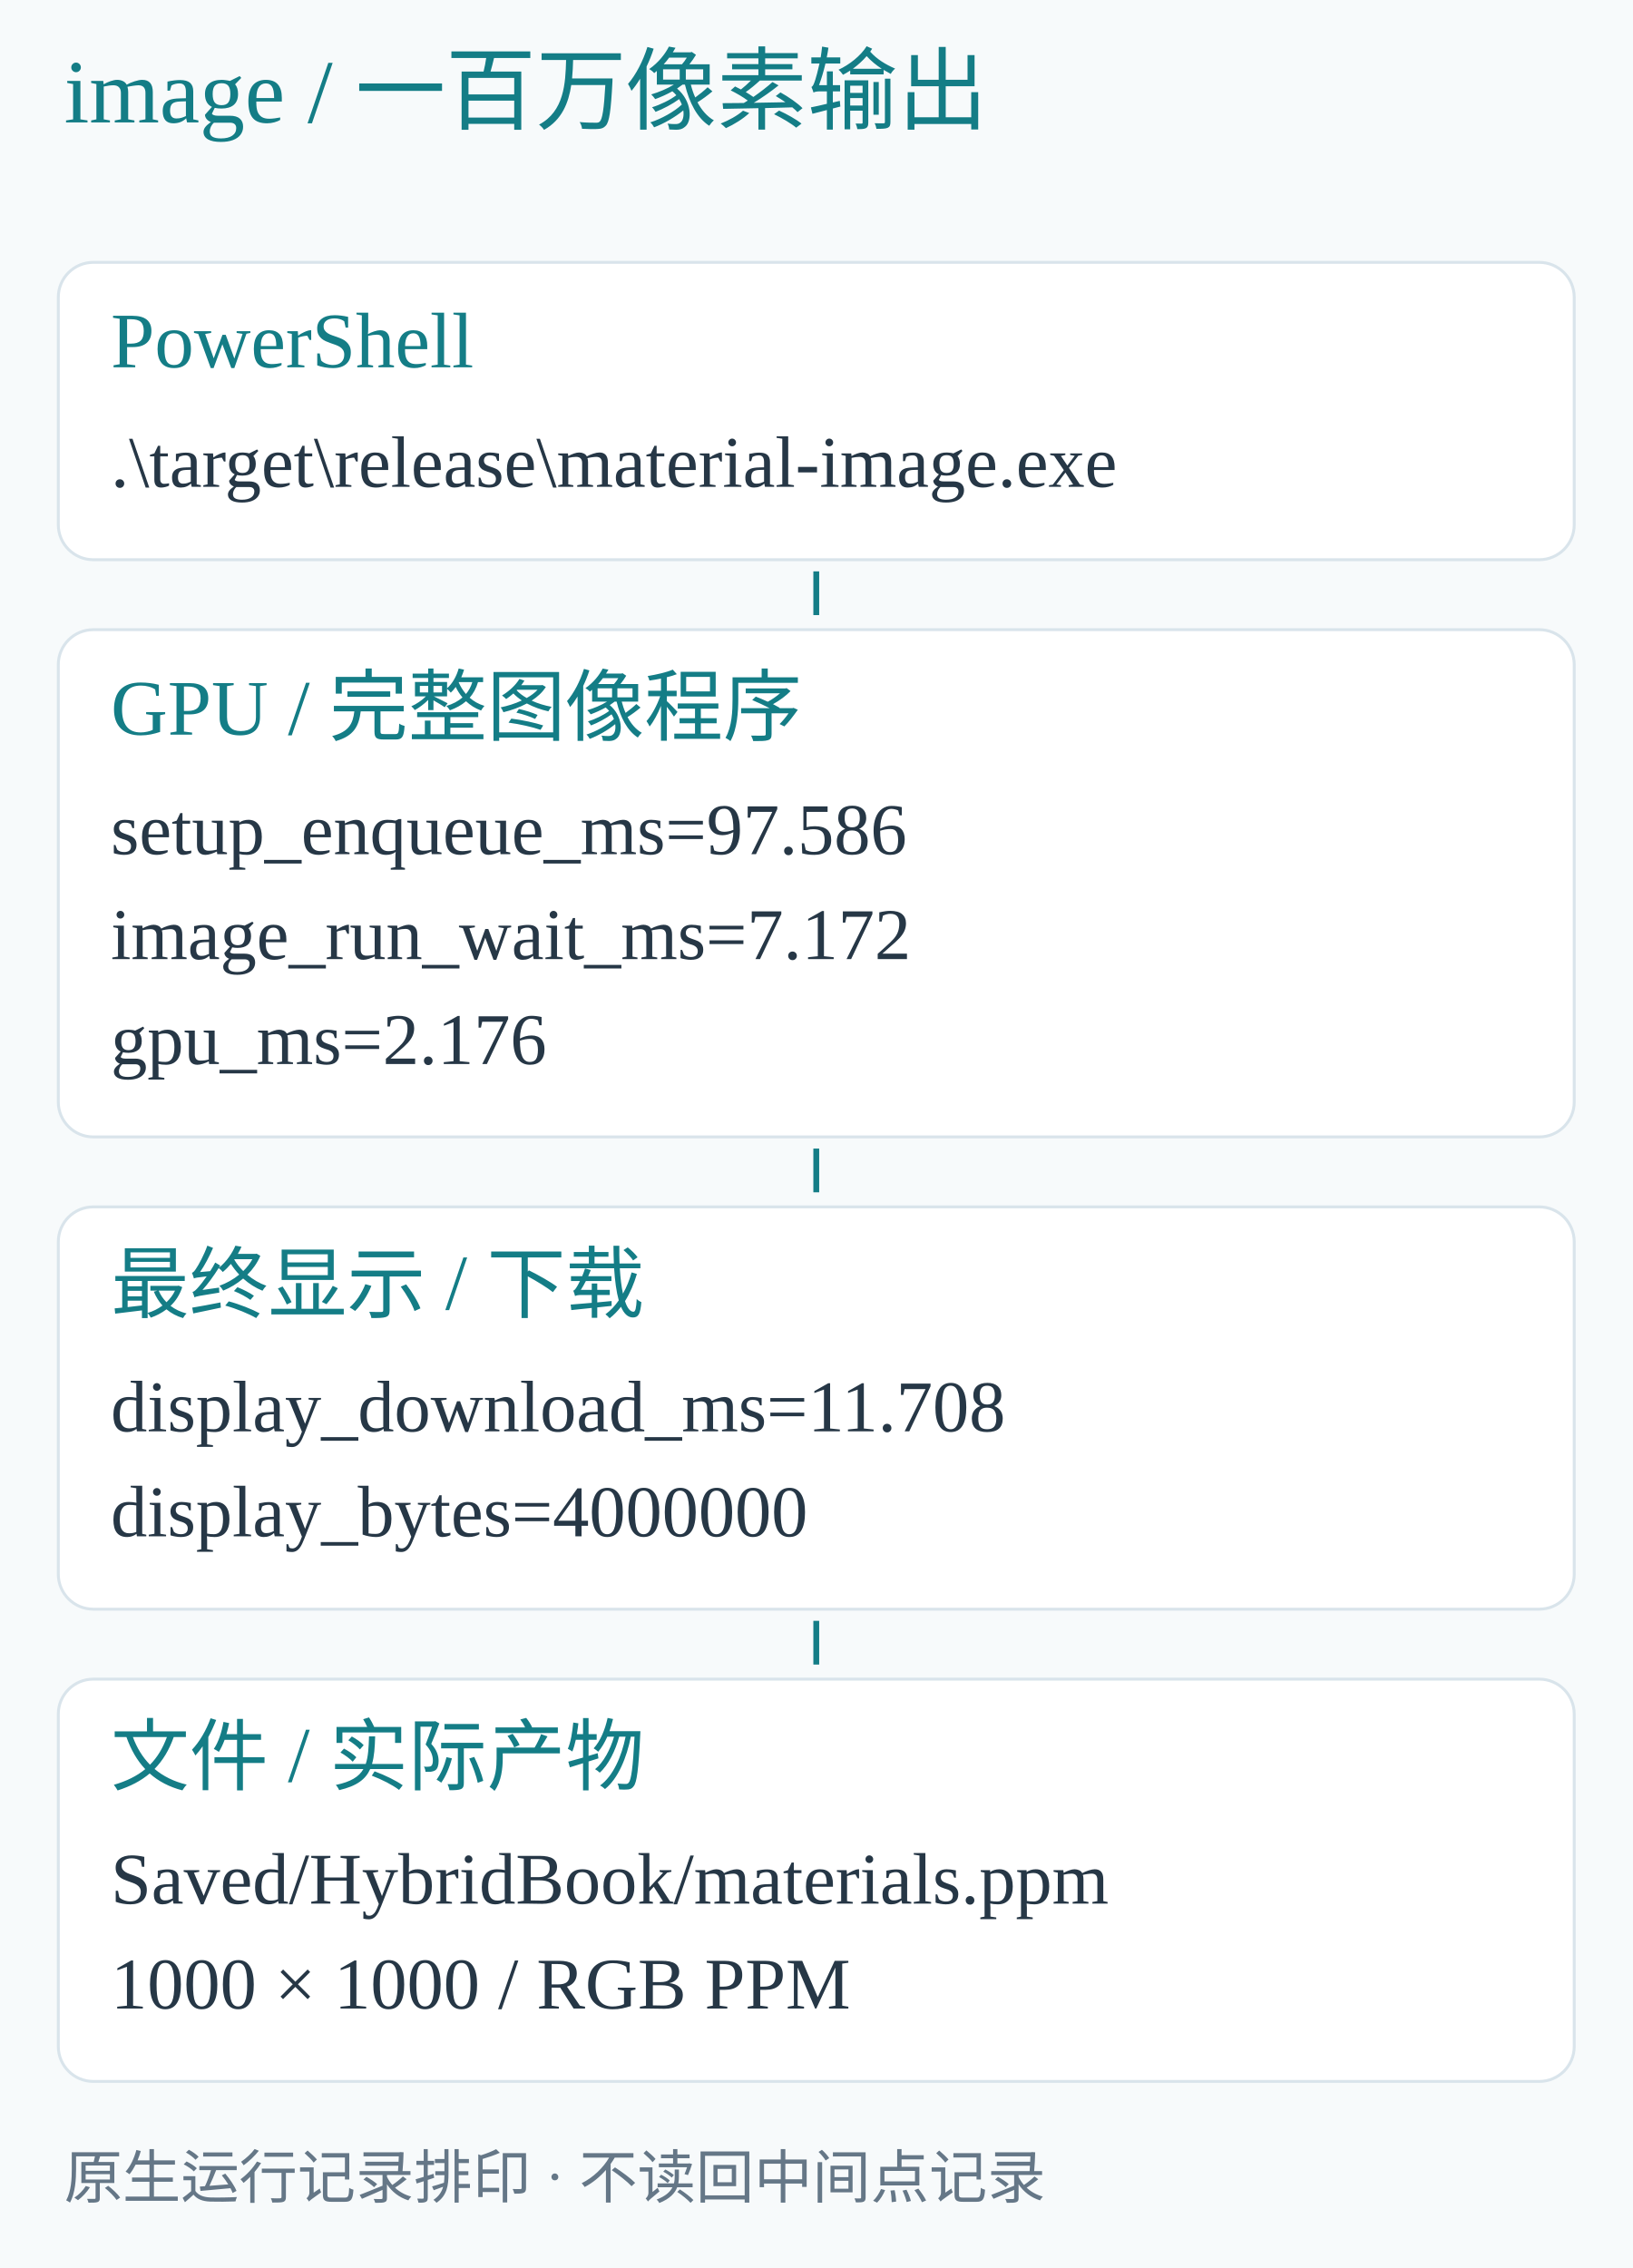
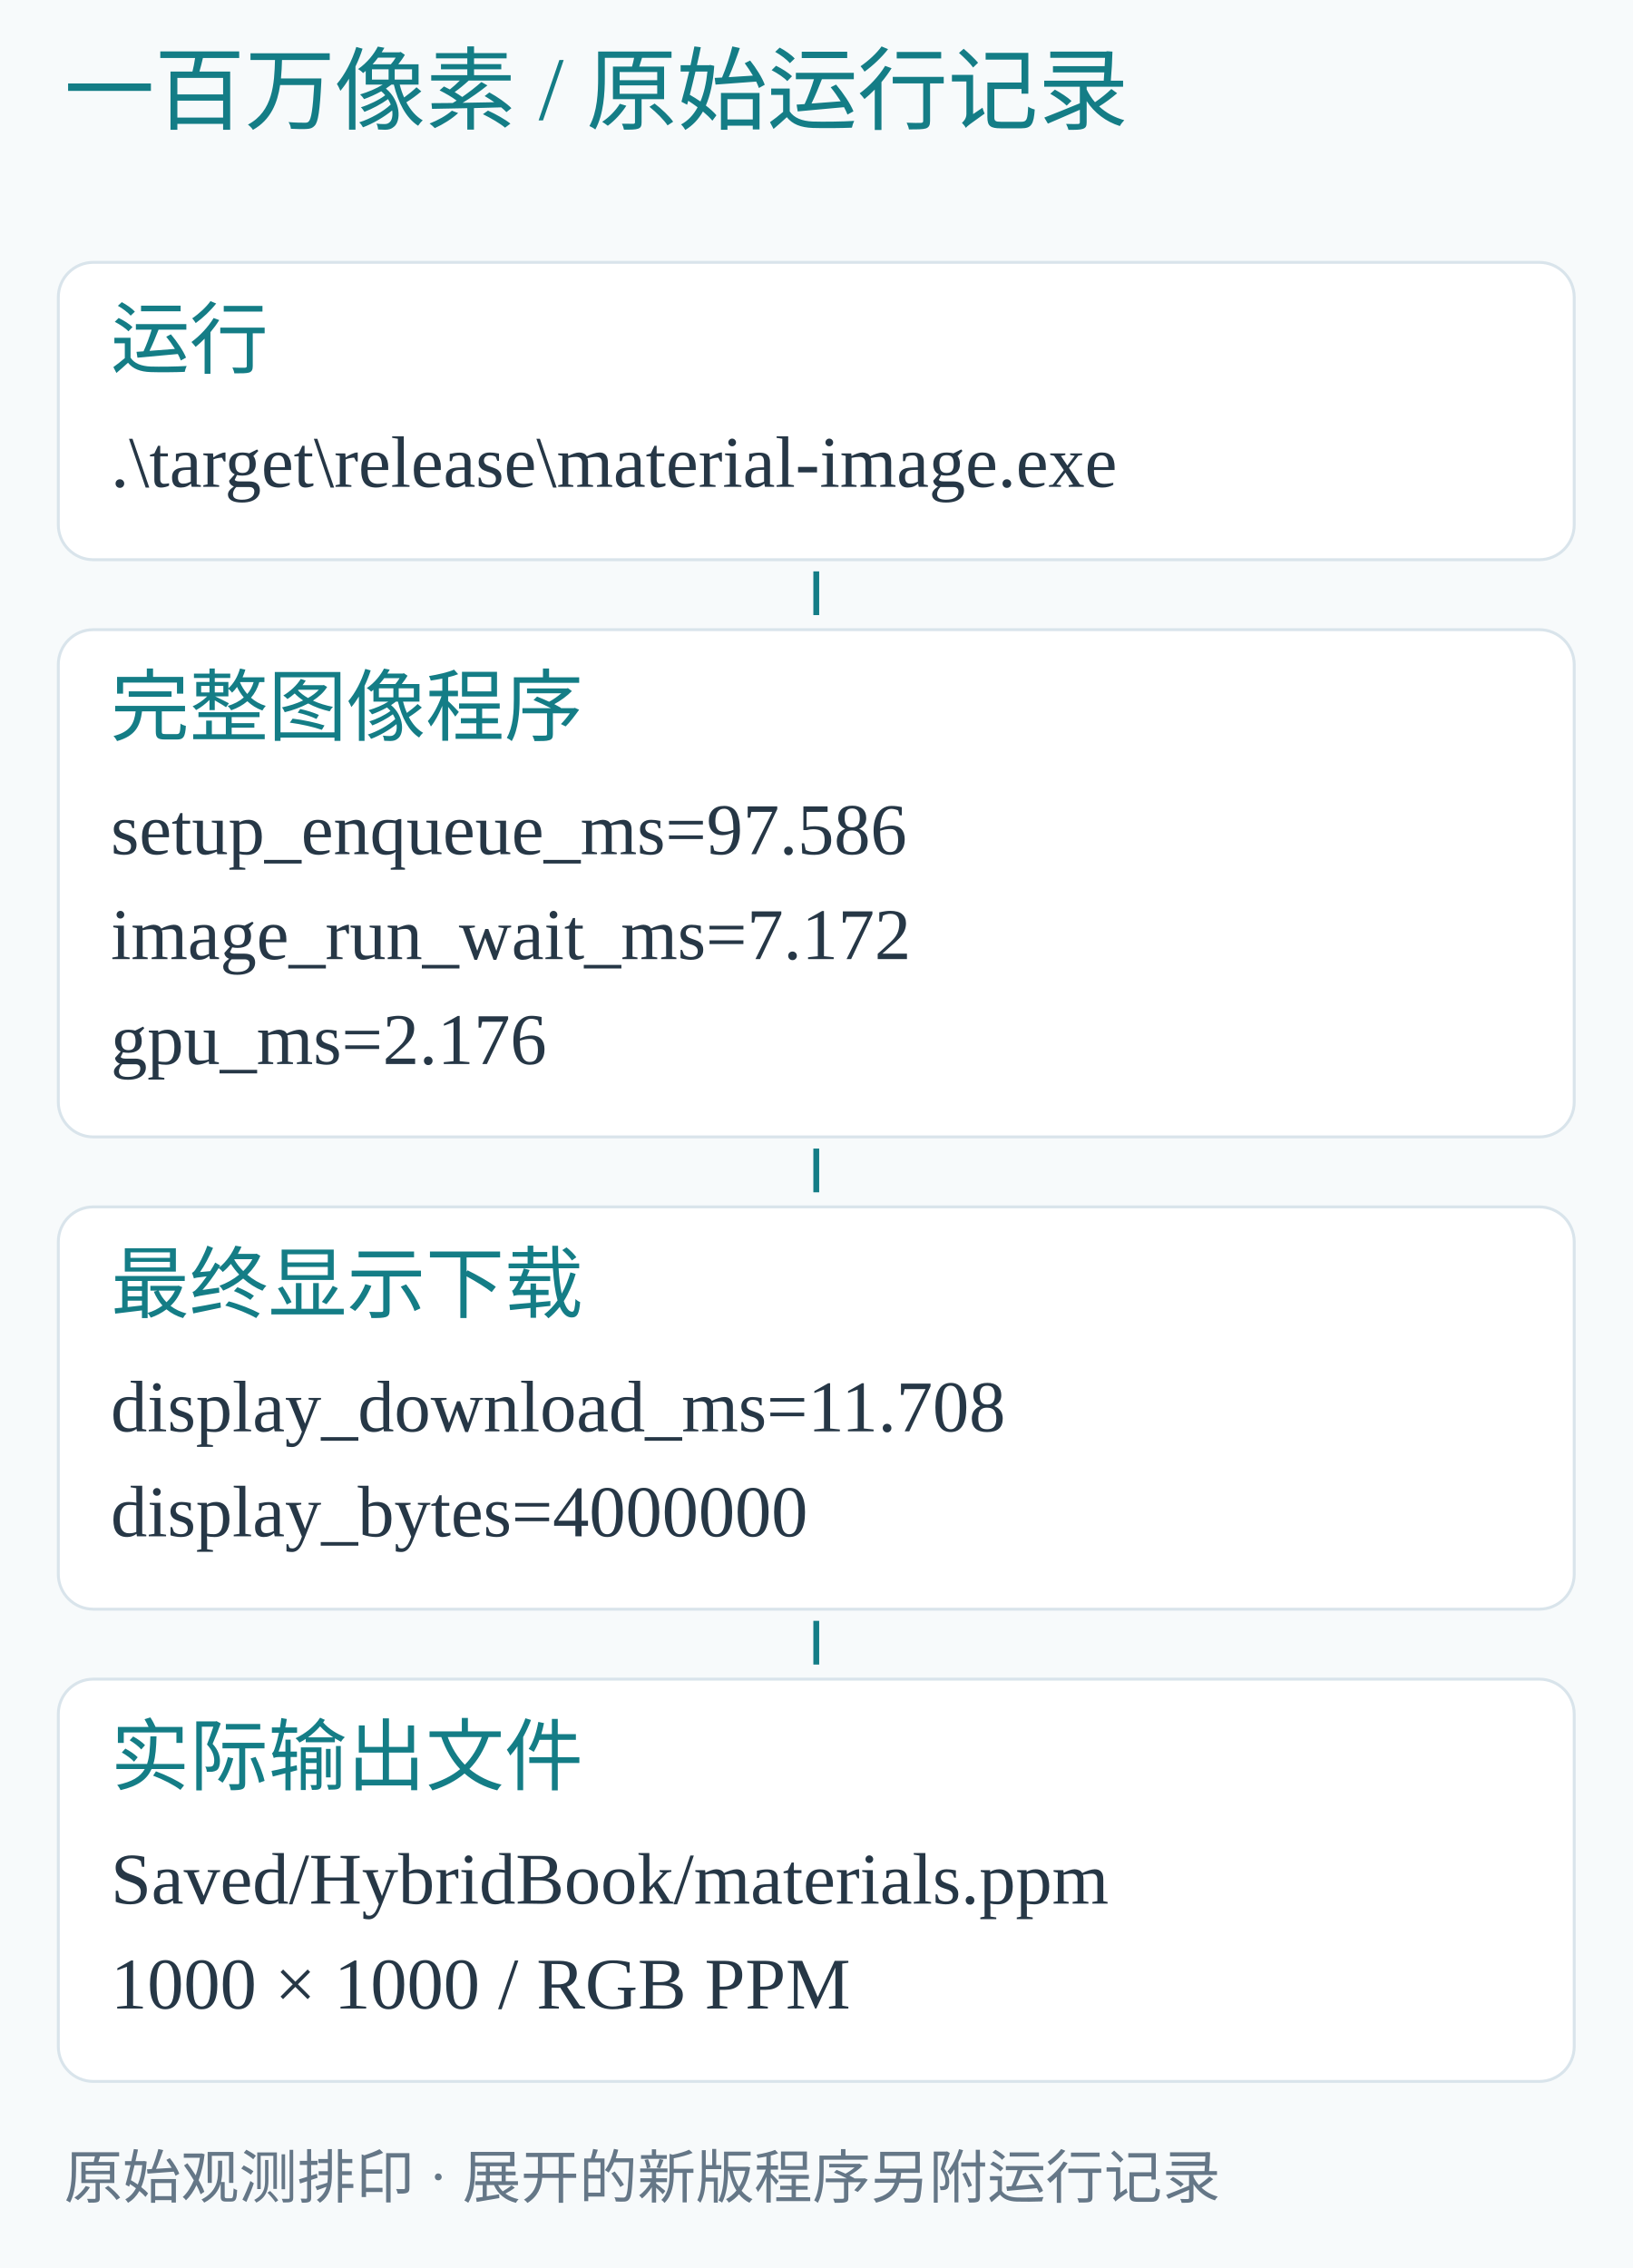
- <svg xmlns="http://www.w3.org/2000/svg" width="560" height="778" viewBox="0 0 560 778">
+ <svg xmlns="http://www.w3.org/2000/svg" width="560" height="778">
  <rect x="0" y="0" width="560" height="778" rx="0" fill="#f7fafb" stroke="#f7fafb" />
-   <text x="22" y="42" fill="#147d86" font-size="31">image / 一百万像素输出</text>
+   <text x="22" y="42" fill="#147d86" font-size="31">一百万像素 / 原始运行记录</text>
  <rect x="20" y="90" width="520" height="102" rx="12" fill="#ffffff" stroke="#d9e4eb" />
-   <text x="38" y="126" fill="#147d86" font-size="27">PowerShell</text>
+   <text x="38" y="126" fill="#147d86" font-size="27">运行</text>
  <text x="38" y="167" fill="#263746" font-size="25">.\target\release\material-image.exe</text>
  <line x1="280" y1="196" x2="280" y2="211" stroke="#147d86" stroke-width="2" />
  <rect x="20" y="216" width="520" height="174" rx="12" fill="#ffffff" stroke="#d9e4eb" />
-   <text x="38" y="252" fill="#147d86" font-size="27">GPU / 完整图像程序</text>
+   <text x="38" y="252" fill="#147d86" font-size="27">完整图像程序</text>
  <text x="38" y="293" fill="#263746" font-size="25">setup_enqueue_ms=97.586</text>
  <text x="38" y="329" fill="#263746" font-size="25">image_run_wait_ms=7.172</text>
  <text x="38" y="365" fill="#263746" font-size="25">gpu_ms=2.176</text>
  <line x1="280" y1="394" x2="280" y2="409" stroke="#147d86" stroke-width="2" />
  <rect x="20" y="414" width="520" height="138" rx="12" fill="#ffffff" stroke="#d9e4eb" />
-   <text x="38" y="450" fill="#147d86" font-size="27">最终显示 / 下载</text>
+   <text x="38" y="450" fill="#147d86" font-size="27">最终显示下载</text>
  <text x="38" y="491" fill="#263746" font-size="25">display_download_ms=11.708</text>
  <text x="38" y="527" fill="#263746" font-size="25">display_bytes=4000000</text>
  <line x1="280" y1="556" x2="280" y2="571" stroke="#147d86" stroke-width="2" />
  <rect x="20" y="576" width="520" height="138" rx="12" fill="#ffffff" stroke="#d9e4eb" />
-   <text x="38" y="612" fill="#147d86" font-size="27">文件 / 实际产物</text>
+   <text x="38" y="612" fill="#147d86" font-size="27">实际输出文件</text>
  <text x="38" y="653" fill="#263746" font-size="25">Saved/HybridBook/materials.ppm</text>
  <text x="38" y="689" fill="#263746" font-size="25">1000 × 1000 / RGB PPM</text>
-   <text x="22" y="754" fill="#657787" font-size="20">原生运行记录排印 · 不读回中间点记录</text>
+   <text x="22" y="754" fill="#657787" font-size="20">原始观测排印 · 展开的新版程序另附运行记录</text>
</svg>
